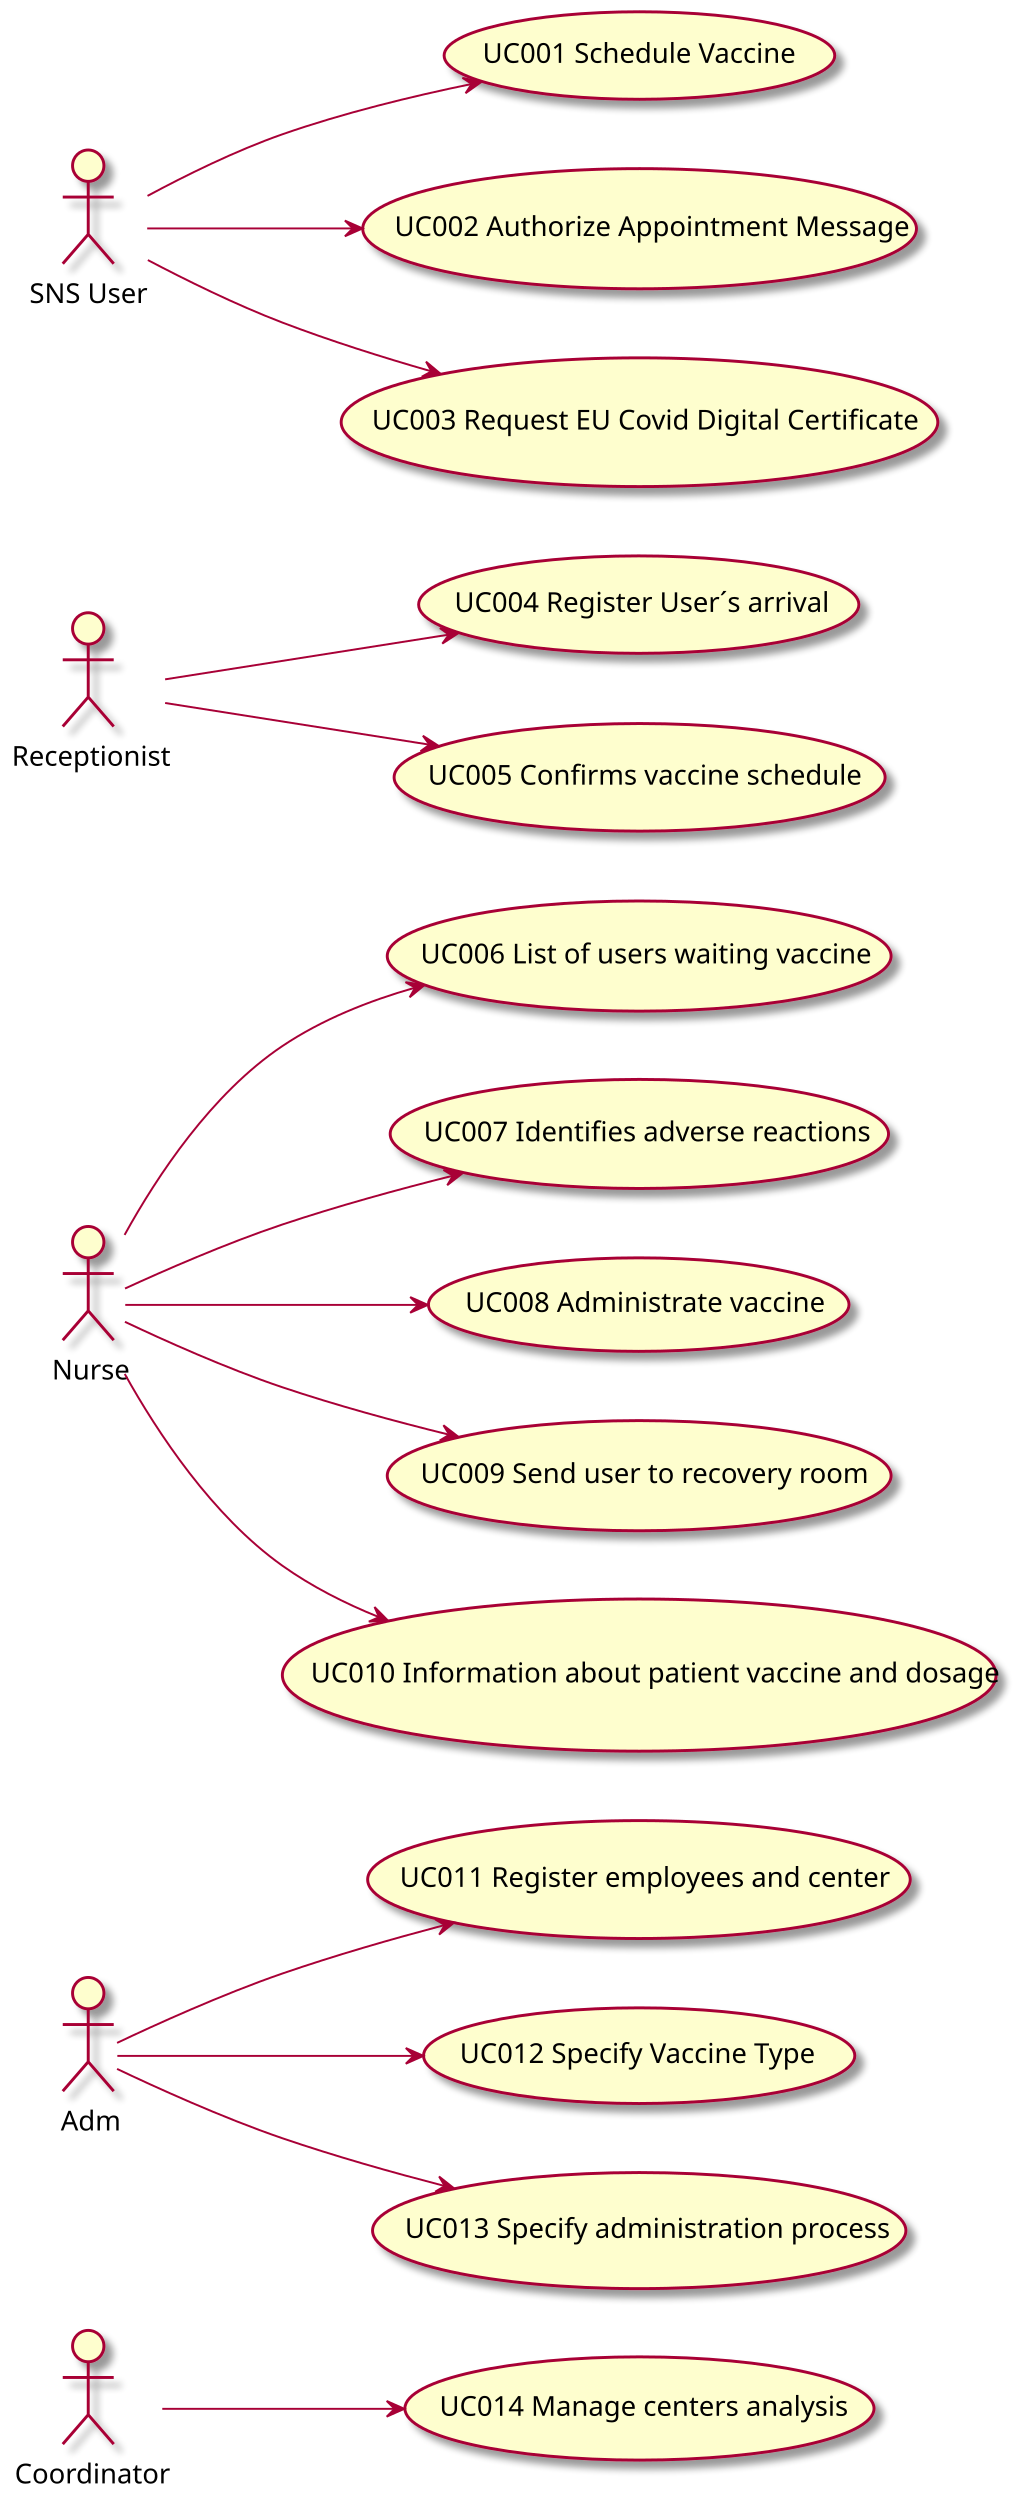
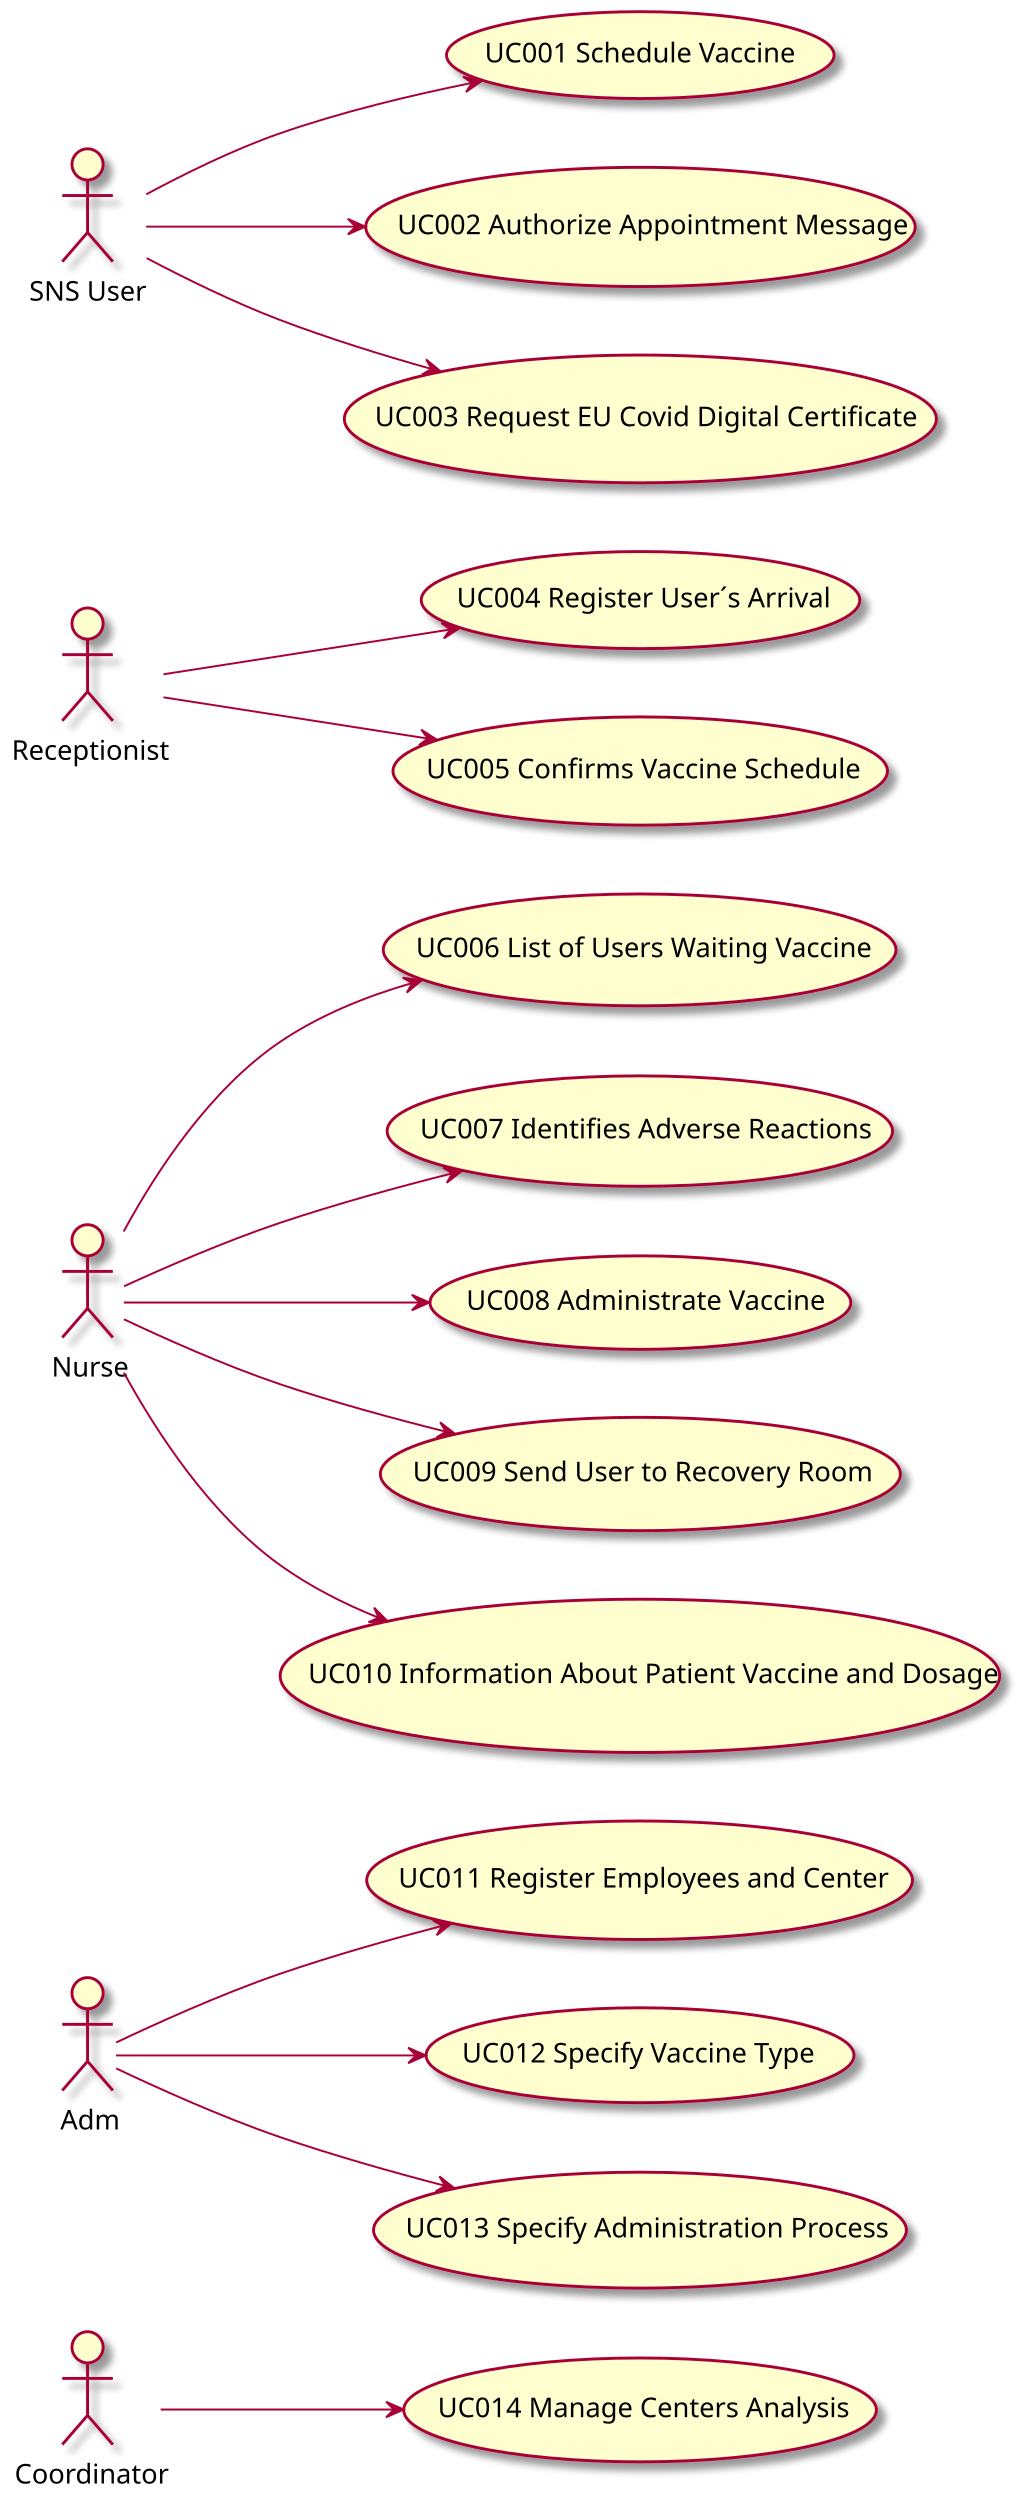
- <svg xmlns="http://www.w3.org/2000/svg" contentScriptType="application/ecmascript" contentStyleType="text/css" height="1275px" preserveAspectRatio="none" style="width:519px;height:1275px;background:#FFFFFF;" version="1.1" viewBox="0 0 519 1275" width="519px" zoomAndPan="magnify">
+ <svg xmlns="http://www.w3.org/2000/svg" contentScriptType="application/ecmascript" contentStyleType="text/css" height="1285px" preserveAspectRatio="none" style="width:525px;height:1285px;background:#FFFFFF;" version="1.1" viewBox="0 0 525 1285" width="525px" zoomAndPan="magnify">
  <defs>
-     <filter height="300%" id="f1vdcvn530vnsc" width="300%" x="-1" y="-1">
+     <filter height="300%" id="flxdcu3wtzg5w" width="300%" x="-1" y="-1">
      <feGaussianBlur result="blurOut" stdDeviation="2.0" />
      <feColorMatrix in="blurOut" result="blurOut2" type="matrix" values="0 0 0 0 0 0 0 0 0 0 0 0 0 0 0 0 0 0 .4 0" />
      <feOffset dx="4.0" dy="4.0" in="blurOut2" result="blurOut3" />
      <feBlend in="SourceGraphic" in2="blurOut3" mode="normal" />
    </filter>
  </defs>
  <g>
-     <ellipse cx="45" cy="1196.5" fill="#FEFECE" filter="url(#f1vdcvn530vnsc)" rx="8" ry="8" style="stroke:#A80036;stroke-width:1.5;" />
-     <path d="M45,1204.5 L45,1231.5 M32,1212.5 L58,1212.5 M45,1231.5 L32,1246.5 M45,1231.5 L58,1246.5 " fill="none" filter="url(#f1vdcvn530vnsc)" style="stroke:#A80036;stroke-width:1.5;" />
-     <text fill="#000000" font-family="sans-serif" font-size="14" lengthAdjust="spacing" textLength="75" x="7.5" y="1266.533">Coordinator</text>
-     <ellipse cx="326.128" cy="1228.326" fill="#FEFECE" filter="url(#f1vdcvn530vnsc)" rx="119.628" ry="26.326" style="stroke:#A80036;stroke-width:1.5;" />
-     <text fill="#000000" font-family="sans-serif" font-size="14" lengthAdjust="spacing" textLength="204" x="224.128" y="1232.054">UC014 Manage centers analysis</text>
-     <ellipse cx="45" cy="1016.5" fill="#FEFECE" filter="url(#f1vdcvn530vnsc)" rx="8" ry="8" style="stroke:#A80036;stroke-width:1.5;" />
-     <path d="M45,1024.5 L45,1051.5 M32,1032.5 L58,1032.5 M45,1051.5 L32,1066.5 M45,1051.5 L58,1066.5 " fill="none" filter="url(#f1vdcvn530vnsc)" style="stroke:#A80036;stroke-width:1.5;" />
-     <text fill="#000000" font-family="sans-serif" font-size="14" lengthAdjust="spacing" textLength="28" x="31" y="1086.533">Adm</text>
-     <ellipse cx="325.859" cy="958.572" fill="#FEFECE" filter="url(#f1vdcvn530vnsc)" rx="138.359" ry="30.072" style="stroke:#A80036;stroke-width:1.5;" />
-     <text fill="#000000" font-family="sans-serif" font-size="14" lengthAdjust="spacing" textLength="244" x="203.859" y="962.3">UC011 Register employees and center</text>
-     <ellipse cx="325.978" cy="1048.396" fill="#FEFECE" filter="url(#f1vdcvn530vnsc)" rx="109.978" ry="24.396" style="stroke:#A80036;stroke-width:1.5;" />
-     <text fill="#000000" font-family="sans-serif" font-size="14" lengthAdjust="spacing" textLength="183" x="234.478" y="1052.124">UC012 Specify Vaccine Type</text>
-     <ellipse cx="325.997" cy="1137.6" fill="#FEFECE" filter="url(#f1vdcvn530vnsc)" rx="135.997" ry="29.599" style="stroke:#A80036;stroke-width:1.5;" />
-     <text fill="#000000" font-family="sans-serif" font-size="14" lengthAdjust="spacing" textLength="239" x="206.497" y="1141.328">UC013 Specify administration process</text>
-     <ellipse cx="45" cy="633.5" fill="#FEFECE" filter="url(#f1vdcvn530vnsc)" rx="8" ry="8" style="stroke:#A80036;stroke-width:1.5;" />
-     <path d="M45,641.5 L45,668.5 M32,649.5 L58,649.5 M45,668.5 L32,683.5 M45,668.5 L58,683.5 " fill="none" filter="url(#f1vdcvn530vnsc)" style="stroke:#A80036;stroke-width:1.5;" />
-     <text fill="#000000" font-family="sans-serif" font-size="14" lengthAdjust="spacing" textLength="37" x="26.5" y="703.533">Nurse</text>
-     <ellipse cx="325.976" cy="487.595" fill="#FEFECE" filter="url(#f1vdcvn530vnsc)" rx="128.476" ry="28.095" style="stroke:#A80036;stroke-width:1.5;" />
-     <text fill="#000000" font-family="sans-serif" font-size="14" lengthAdjust="spacing" textLength="223" x="214.476" y="491.324">UC006 List of users waiting vaccine</text>
-     <ellipse cx="326.073" cy="578.315" fill="#FEFECE" filter="url(#f1vdcvn530vnsc)" rx="127.073" ry="27.815" style="stroke:#A80036;stroke-width:1.5;" />
-     <text fill="#000000" font-family="sans-serif" font-size="14" lengthAdjust="spacing" textLength="220" x="216.073" y="582.043">UC007 Identifies adverse reactions</text>
-     <ellipse cx="325.751" cy="665.35" fill="#FEFECE" filter="url(#f1vdcvn530vnsc)" rx="107.251" ry="23.85" style="stroke:#A80036;stroke-width:1.5;" />
-     <text fill="#000000" font-family="sans-serif" font-size="14" lengthAdjust="spacing" textLength="177" x="237.251" y="669.079">UC008 Administrate vaccine</text>
-     <ellipse cx="325.976" cy="752.595" fill="#FEFECE" filter="url(#f1vdcvn530vnsc)" rx="128.476" ry="28.095" style="stroke:#A80036;stroke-width:1.5;" />
-     <text fill="#000000" font-family="sans-serif" font-size="14" lengthAdjust="spacing" textLength="223" x="214.476" y="756.324">UC009 Send user to recovery room</text>
-     <ellipse cx="325.998" cy="854.3" fill="#FEFECE" filter="url(#f1vdcvn530vnsc)" rx="181.998" ry="38.8" style="stroke:#A80036;stroke-width:1.5;" />
-     <text fill="#000000" font-family="sans-serif" font-size="14" lengthAdjust="spacing" textLength="335" x="158.498" y="858.028">UC010 Information about patient vaccine and dosage</text>
-     <ellipse cx="45" cy="320.5" fill="#FEFECE" filter="url(#f1vdcvn530vnsc)" rx="8" ry="8" style="stroke:#A80036;stroke-width:1.5;" />
-     <path d="M45,328.5 L45,355.5 M32,336.5 L58,336.5 M45,355.5 L32,370.5 M45,355.5 L58,370.5 " fill="none" filter="url(#f1vdcvn530vnsc)" style="stroke:#A80036;stroke-width:1.5;" />
+     <ellipse cx="45" cy="1206.5" fill="#FEFECE" filter="url(#flxdcu3wtzg5w)" rx="8" ry="8" style="stroke:#A80036;stroke-width:1.5;" />
+     <path d="M45,1214.5 L45,1241.5 M32,1222.5 L58,1222.5 M45,1241.5 L32,1256.5 M45,1241.5 L58,1256.5 " fill="none" filter="url(#flxdcu3wtzg5w)" style="stroke:#A80036;stroke-width:1.5;" />
+     <text fill="#000000" font-family="sans-serif" font-size="14" lengthAdjust="spacing" textLength="75" x="7.5" y="1276.533">Coordinator</text>
+     <ellipse cx="328.982" cy="1238.697" fill="#FEFECE" filter="url(#flxdcu3wtzg5w)" rx="121.482" ry="26.697" style="stroke:#A80036;stroke-width:1.5;" />
+     <text fill="#000000" font-family="sans-serif" font-size="14" lengthAdjust="spacing" textLength="208" x="224.982" y="1242.425">UC014 Manage Centers Analysis</text>
+     <ellipse cx="45" cy="1024.5" fill="#FEFECE" filter="url(#flxdcu3wtzg5w)" rx="8" ry="8" style="stroke:#A80036;stroke-width:1.5;" />
+     <path d="M45,1032.5 L45,1059.5 M32,1040.5 L58,1040.5 M45,1059.5 L32,1074.5 M45,1059.5 L58,1074.5 " fill="none" filter="url(#flxdcu3wtzg5w)" style="stroke:#A80036;stroke-width:1.5;" />
+     <text fill="#000000" font-family="sans-serif" font-size="14" lengthAdjust="spacing" textLength="28" x="31" y="1094.533">Adm</text>
+     <ellipse cx="328.752" cy="966.45" fill="#FEFECE" filter="url(#flxdcu3wtzg5w)" rx="140.252" ry="30.45" style="stroke:#A80036;stroke-width:1.5;" />
+     <text fill="#000000" font-family="sans-serif" font-size="14" lengthAdjust="spacing" textLength="248" x="204.752" y="970.179">UC011 Register Employees and Center</text>
+     <ellipse cx="328.978" cy="1056.396" fill="#FEFECE" filter="url(#flxdcu3wtzg5w)" rx="109.978" ry="24.396" style="stroke:#A80036;stroke-width:1.5;" />
+     <text fill="#000000" font-family="sans-serif" font-size="14" lengthAdjust="spacing" textLength="183" x="237.478" y="1060.124">UC012 Specify Vaccine Type</text>
+     <ellipse cx="328.942" cy="1146.288" fill="#FEFECE" filter="url(#flxdcu3wtzg5w)" rx="136.941" ry="29.788" style="stroke:#A80036;stroke-width:1.5;" />
+     <text fill="#000000" font-family="sans-serif" font-size="14" lengthAdjust="spacing" textLength="241" x="208.441" y="1150.017">UC013 Specify Administration Process</text>
+     <ellipse cx="45" cy="637.5" fill="#FEFECE" filter="url(#flxdcu3wtzg5w)" rx="8" ry="8" style="stroke:#A80036;stroke-width:1.5;" />
+     <path d="M45,645.5 L45,672.5 M32,653.5 L58,653.5 M45,672.5 L32,687.5 M45,672.5 L58,687.5 " fill="none" filter="url(#flxdcu3wtzg5w)" style="stroke:#A80036;stroke-width:1.5;" />
+     <text fill="#000000" font-family="sans-serif" font-size="14" lengthAdjust="spacing" textLength="37" x="26.5" y="707.533">Nurse</text>
+     <ellipse cx="328.76" cy="488.252" fill="#FEFECE" filter="url(#flxdcu3wtzg5w)" rx="131.76" ry="28.752" style="stroke:#A80036;stroke-width:1.5;" />
+     <text fill="#000000" font-family="sans-serif" font-size="14" lengthAdjust="spacing" textLength="230" x="213.76" y="491.981">UC006 List of Users Waiting Vaccine</text>
+     <ellipse cx="328.882" cy="581.376" fill="#FEFECE" filter="url(#flxdcu3wtzg5w)" rx="129.882" ry="28.376" style="stroke:#A80036;stroke-width:1.5;" />
+     <text fill="#000000" font-family="sans-serif" font-size="14" lengthAdjust="spacing" textLength="226" x="215.882" y="585.105">UC007 Identifies Adverse Reactions</text>
+     <ellipse cx="329.159" cy="669.532" fill="#FEFECE" filter="url(#flxdcu3wtzg5w)" rx="108.159" ry="24.032" style="stroke:#A80036;stroke-width:1.5;" />
+     <text fill="#000000" font-family="sans-serif" font-size="14" lengthAdjust="spacing" textLength="179" x="239.659" y="673.26">UC008 Administrate Vaccine</text>
+     <ellipse cx="329.141" cy="757.628" fill="#FEFECE" filter="url(#flxdcu3wtzg5w)" rx="133.641" ry="29.128" style="stroke:#A80036;stroke-width:1.5;" />
+     <text fill="#000000" font-family="sans-serif" font-size="14" lengthAdjust="spacing" textLength="234" x="212.141" y="761.357">UC009 Send User to Recovery Room</text>
+     <ellipse cx="328.907" cy="861.381" fill="#FEFECE" filter="url(#flxdcu3wtzg5w)" rx="184.907" ry="39.382" style="stroke:#A80036;stroke-width:1.5;" />
+     <text fill="#000000" font-family="sans-serif" font-size="14" lengthAdjust="spacing" textLength="341" x="158.407" y="865.11">UC010 Information About Patient Vaccine and Dosage</text>
+     <ellipse cx="45" cy="320.5" fill="#FEFECE" filter="url(#flxdcu3wtzg5w)" rx="8" ry="8" style="stroke:#A80036;stroke-width:1.5;" />
+     <path d="M45,328.5 L45,355.5 M32,336.5 L58,336.5 M45,355.5 L32,370.5 M45,355.5 L58,370.5 " fill="none" filter="url(#flxdcu3wtzg5w)" style="stroke:#A80036;stroke-width:1.5;" />
    <text fill="#000000" font-family="sans-serif" font-size="14" lengthAdjust="spacing" textLength="78" x="6" y="390.533">Receptionist</text>
-     <ellipse cx="325.761" cy="308.352" fill="#FEFECE" filter="url(#f1vdcvn530vnsc)" rx="112.261" ry="24.852" style="stroke:#A80036;stroke-width:1.5;" />
-     <text fill="#000000" font-family="sans-serif" font-size="14" lengthAdjust="spacing" textLength="188" x="231.761" y="312.081">UC004 Register User´s arrival</text>
-     <ellipse cx="326.205" cy="396.441" fill="#FEFECE" filter="url(#f1vdcvn530vnsc)" rx="125.205" ry="27.441" style="stroke:#A80036;stroke-width:1.5;" />
-     <text fill="#000000" font-family="sans-serif" font-size="14" lengthAdjust="spacing" textLength="216" x="218.205" y="400.17">UC005 Confirms vaccine schedule</text>
-     <ellipse cx="45" cy="84.5" fill="#FEFECE" filter="url(#f1vdcvn530vnsc)" rx="8" ry="8" style="stroke:#A80036;stroke-width:1.5;" />
-     <path d="M45,92.5 L45,119.5 M32,100.5 L58,100.5 M45,119.5 L32,134.5 M45,119.5 L58,134.5 " fill="none" filter="url(#f1vdcvn530vnsc)" style="stroke:#A80036;stroke-width:1.5;" />
+     <ellipse cx="329.219" cy="308.444" fill="#FEFECE" filter="url(#flxdcu3wtzg5w)" rx="112.719" ry="24.944" style="stroke:#A80036;stroke-width:1.5;" />
+     <text fill="#000000" font-family="sans-serif" font-size="14" lengthAdjust="spacing" textLength="189" x="234.719" y="312.172">UC004 Register User´s Arrival</text>
+     <ellipse cx="329.073" cy="396.315" fill="#FEFECE" filter="url(#flxdcu3wtzg5w)" rx="127.073" ry="27.815" style="stroke:#A80036;stroke-width:1.5;" />
+     <text fill="#000000" font-family="sans-serif" font-size="14" lengthAdjust="spacing" textLength="220" x="219.073" y="400.043">UC005 Confirms Vaccine Schedule</text>
+     <ellipse cx="45" cy="84.5" fill="#FEFECE" filter="url(#flxdcu3wtzg5w)" rx="8" ry="8" style="stroke:#A80036;stroke-width:1.5;" />
+     <path d="M45,92.5 L45,119.5 M32,100.5 L58,100.5 M45,119.5 L32,134.5 M45,119.5 L58,134.5 " fill="none" filter="url(#flxdcu3wtzg5w)" style="stroke:#A80036;stroke-width:1.5;" />
    <text fill="#000000" font-family="sans-serif" font-size="14" lengthAdjust="spacing" textLength="60" x="15" y="154.533">SNS User</text>
-     <ellipse cx="326.113" cy="28.323" fill="#FEFECE" filter="url(#f1vdcvn530vnsc)" rx="99.613" ry="22.323" style="stroke:#A80036;stroke-width:1.5;" />
-     <text fill="#000000" font-family="sans-serif" font-size="14" lengthAdjust="spacing" textLength="160" x="246.113" y="32.051">UC001 Schedule Vaccine</text>
-     <ellipse cx="326.199" cy="116.64" fill="#FEFECE" filter="url(#f1vdcvn530vnsc)" rx="141.199" ry="30.64" style="stroke:#A80036;stroke-width:1.5;" />
-     <text fill="#000000" font-family="sans-serif" font-size="14" lengthAdjust="spacing" textLength="250" x="201.199" y="120.368">UC002 Authorize Appointment Message</text>
-     <ellipse cx="326.145" cy="215.329" fill="#FEFECE" filter="url(#f1vdcvn530vnsc)" rx="152.145" ry="32.829" style="stroke:#A80036;stroke-width:1.5;" />
-     <text fill="#000000" font-family="sans-serif" font-size="14" lengthAdjust="spacing" textLength="273" x="189.645" y="219.058">UC003 Request EU Covid Digital Certificate</text>
-     <path d="M82.76,1228.5 C113.12,1228.5 158.04,1228.5 200.98,1228.5 " fill="none" id="Coordinator-to-UC014 Manage centers analysis" style="stroke:#A80036;stroke-width:1.0;" />
-     <polygon fill="#A80036" points="206.21,1228.5,197.21,1224.5,201.21,1228.5,197.21,1232.5,206.21,1228.5" style="stroke:#A80036;stroke-width:1.0;" />
-     <path d="M59.71,1041.87 C78.43,1032.99 113.2,1017.12 144,1006.5 C170.47,997.37 199.62,988.95 226.65,981.8 " fill="none" id="Adm-to-UC011 Register employees and center" style="stroke:#A80036;stroke-width:1.0;" />
-     <polygon fill="#A80036" points="231.67,980.48,221.948,978.904,226.835,981.753,223.985,986.64,231.67,980.48" style="stroke:#A80036;stroke-width:1.0;" />
-     <path d="M59.84,1048.5 C87.53,1048.5 152.16,1048.5 210.68,1048.5 " fill="none" id="Adm-to-UC012 Specify Vaccine Type" style="stroke:#A80036;stroke-width:1.0;" />
-     <polygon fill="#A80036" points="215.96,1048.5,206.96,1044.5,210.96,1048.5,206.96,1052.5,215.96,1048.5" style="stroke:#A80036;stroke-width:1.0;" />
-     <path d="M59.7,1055.15 C78.41,1064.06 113.17,1079.96 144,1090.5 C170.46,1099.55 199.61,1107.83 226.64,1114.83 " fill="none" id="Adm-to-UC013 Specify administration process" style="stroke:#A80036;stroke-width:1.0;" />
-     <polygon fill="#A80036" points="231.66,1116.13,223.937,1110.018,226.817,1114.887,221.948,1117.767,231.66,1116.13" style="stroke:#A80036;stroke-width:1.0;" />
-     <path d="M63.54,629.8 C80.17,599.66 107.96,557.66 144,533.5 C164.11,520.02 187.9,510.49 211.5,503.75 " fill="none" id="Nurse-to-UC006 List of users waiting vaccine" style="stroke:#A80036;stroke-width:1.0;" />
-     <polygon fill="#A80036" points="216.53,502.35,206.787,500.908,211.713,503.69,208.931,508.615,216.53,502.35" style="stroke:#A80036;stroke-width:1.0;" />
-     <path d="M63.76,657.14 C83.16,648.22 115.31,634.09 144,624.5 C171.91,615.17 202.77,606.68 230.99,599.6 " fill="none" id="Nurse-to-UC007 Identifies adverse reactions" style="stroke:#A80036;stroke-width:1.0;" />
-     <polygon fill="#A80036" points="235.86,598.38,226.159,596.682,231.009,599.593,228.099,604.443,235.86,598.38" style="stroke:#A80036;stroke-width:1.0;" />
-     <path d="M63.88,665.5 C93.88,665.5 156.64,665.5 213.11,665.5 " fill="none" id="Nurse-to-UC008 Administrate vaccine" style="stroke:#A80036;stroke-width:1.0;" />
-     <polygon fill="#A80036" points="218.2,665.5,209.2,661.5,213.2,665.5,209.2,669.5,218.2,665.5" style="stroke:#A80036;stroke-width:1.0;" />
-     <path d="M63.72,674.13 C83.1,683.31 115.22,697.83 144,707.5 C171.16,716.63 201.17,724.83 228.82,731.64 " fill="none" id="Nurse-to-UC009 Send user to recovery room" style="stroke:#A80036;stroke-width:1.0;" />
-     <polygon fill="#A80036" points="233.95,732.9,226.155,726.88,229.093,731.714,224.258,734.652,233.95,732.9" style="stroke:#A80036;stroke-width:1.0;" />
-     <path d="M63.62,700.71 C80.4,730.81 108.35,773.16 144,798.5 C158.83,809.04 175.69,817.64 193.03,824.64 " fill="none" id="Nurse-to-UC010 Information about patient vaccine and dosage" style="stroke:#A80036;stroke-width:1.0;" />
-     <polygon fill="#A80036" points="197.93,826.58,191.014,819.567,193.276,824.753,188.091,827.014,197.93,826.58" style="stroke:#A80036;stroke-width:1.0;" />
-     <path d="M84.21,346.47 C121.29,340.63 179.09,331.51 228.76,323.68 " fill="none" id="Receptionist-to-UC004 Register User´s arrival" style="stroke:#A80036;stroke-width:1.0;" />
-     <polygon fill="#A80036" points="233.85,322.87,224.333,320.337,228.912,323.657,225.592,328.237,233.85,322.87" style="stroke:#A80036;stroke-width:1.0;" />
-     <path d="M84.21,358.53 C118.84,363.99 171.54,372.3 218.82,379.75 " fill="none" id="Receptionist-to-UC005 Confirms vaccine schedule" style="stroke:#A80036;stroke-width:1.0;" />
-     <polygon fill="#A80036" points="223.96,380.57,215.685,375.23,219.02,379.799,214.451,383.134,223.96,380.57" style="stroke:#A80036;stroke-width:1.0;" />
-     <path d="M75.23,99.9 C94.31,89.64 120.04,76.88 144,68.5 C174.85,57.71 209.71,49.18 240.55,42.83 " fill="none" id="User-to-UC001 Schedule Vaccine" style="stroke:#A80036;stroke-width:1.0;" />
-     <polygon fill="#A80036" points="245.46,41.82,235.842,39.7,240.561,42.82,237.442,47.539,245.46,41.82" style="stroke:#A80036;stroke-width:1.0;" />
-     <path d="M75.07,116.5 C100.58,116.5 139.73,116.5 179.53,116.5 " fill="none" id="User-to-UC002 Authorize Appointment Message" style="stroke:#A80036;stroke-width:1.0;" />
-     <polygon fill="#A80036" points="184.9,116.5,175.9,112.5,179.9,116.5,175.9,120.5,184.9,116.5" style="stroke:#A80036;stroke-width:1.0;" />
-     <path d="M75.4,132.64 C94.55,142.71 120.29,155.44 144,164.5 C168.16,173.73 194.7,182.14 219.83,189.34 " fill="none" id="User-to-UC003 Request EU Covid Digital Certificate" style="stroke:#A80036;stroke-width:1.0;" />
-     <polygon fill="#A80036" points="224.84,190.76,217.28,184.447,220.031,189.39,215.089,192.141,224.84,190.76" style="stroke:#A80036;stroke-width:1.0;" />
+     <ellipse cx="329.113" cy="28.323" fill="#FEFECE" filter="url(#flxdcu3wtzg5w)" rx="99.613" ry="22.323" style="stroke:#A80036;stroke-width:1.5;" />
+     <text fill="#000000" font-family="sans-serif" font-size="14" lengthAdjust="spacing" textLength="160" x="249.113" y="32.051">UC001 Schedule Vaccine</text>
+     <ellipse cx="329.199" cy="116.64" fill="#FEFECE" filter="url(#flxdcu3wtzg5w)" rx="141.199" ry="30.64" style="stroke:#A80036;stroke-width:1.5;" />
+     <text fill="#000000" font-family="sans-serif" font-size="14" lengthAdjust="spacing" textLength="250" x="204.199" y="120.368">UC002 Authorize Appointment Message</text>
+     <ellipse cx="329.145" cy="215.329" fill="#FEFECE" filter="url(#flxdcu3wtzg5w)" rx="152.145" ry="32.829" style="stroke:#A80036;stroke-width:1.5;" />
+     <text fill="#000000" font-family="sans-serif" font-size="14" lengthAdjust="spacing" textLength="273" x="192.645" y="219.058">UC003 Request EU Covid Digital Certificate</text>
+     <path d="M82.58,1238.5 C113.21,1238.5 158.81,1238.5 202.42,1238.5 " fill="none" id="Coordinator-to-UC014 Manage Centers Analysis" style="stroke:#A80036;stroke-width:1.0;" />
+     <polygon fill="#A80036" points="207.46,1238.5,198.46,1234.5,202.46,1238.5,198.46,1242.5,207.46,1238.5" style="stroke:#A80036;stroke-width:1.0;" />
+     <path d="M59.7,1049.85 C78.42,1040.95 113.18,1025.06 144,1014.5 C170.61,1005.38 199.89,997.02 227.11,989.92 " fill="none" id="Adm-to-UC011 Register Employees and Center" style="stroke:#A80036;stroke-width:1.0;" />
+     <polygon fill="#A80036" points="232.17,988.6,222.452,986.997,227.331,989.86,224.468,994.739,232.17,988.6" style="stroke:#A80036;stroke-width:1.0;" />
+     <path d="M59.6,1056.5 C87.59,1056.5 154,1056.5 213.76,1056.5 " fill="none" id="Adm-to-UC012 Specify Vaccine Type" style="stroke:#A80036;stroke-width:1.0;" />
+     <polygon fill="#A80036" points="218.79,1056.5,209.79,1052.5,213.79,1056.5,209.79,1060.5,218.79,1056.5" style="stroke:#A80036;stroke-width:1.0;" />
+     <path d="M59.7,1063.15 C78.42,1072.05 113.18,1087.94 144,1098.5 C171.05,1107.77 200.86,1116.26 228.46,1123.44 " fill="none" id="Adm-to-UC013 Specify Administration Process" style="stroke:#A80036;stroke-width:1.0;" />
+     <polygon fill="#A80036" points="233.59,1124.76,225.871,1118.643,228.748,1123.514,223.877,1126.39,233.59,1124.76" style="stroke:#A80036;stroke-width:1.0;" />
+     <path d="M63.58,632.97 C80.15,602.4 107.83,559.96 144,535.5 C164.14,521.88 187.95,512.2 211.64,505.33 " fill="none" id="Nurse-to-UC006 List of Users Waiting Vaccine" style="stroke:#A80036;stroke-width:1.0;" />
+     <polygon fill="#A80036" points="216.69,503.91,206.942,502.502,211.878,505.267,209.113,510.202,216.69,503.91" style="stroke:#A80036;stroke-width:1.0;" />
+     <path d="M63.76,661.14 C83.17,652.23 115.32,638.11 144,628.5 C172.37,619 203.75,610.33 232.44,603.09 " fill="none" id="Nurse-to-UC007 Identifies Adverse Reactions" style="stroke:#A80036;stroke-width:1.0;" />
+     <polygon fill="#A80036" points="237.39,601.85,227.683,600.186,232.543,603.08,229.65,607.94,237.39,601.85" style="stroke:#A80036;stroke-width:1.0;" />
+     <path d="M63.64,669.5 C93.9,669.5 157.99,669.5 215.49,669.5 " fill="none" id="Nurse-to-UC008 Administrate Vaccine" style="stroke:#A80036;stroke-width:1.0;" />
+     <polygon fill="#A80036" points="220.68,669.5,211.68,665.5,215.68,669.5,211.68,673.5,220.68,669.5" style="stroke:#A80036;stroke-width:1.0;" />
+     <path d="M63.73,678.12 C83.1,687.3 115.23,701.81 144,711.5 C171.17,720.65 201.15,728.9 228.88,735.8 " fill="none" id="Nurse-to-UC009 Send User to Recovery Room" style="stroke:#A80036;stroke-width:1.0;" />
+     <polygon fill="#A80036" points="234.03,737.08,226.235,731.06,229.173,735.894,224.338,738.832,234.03,737.08" style="stroke:#A80036;stroke-width:1.0;" />
+     <path d="M63.66,705.54 C80.37,736.08 108.21,778.86 144,804.5 C159.16,815.36 176.44,824.19 194.21,831.37 " fill="none" id="Nurse-to-UC010 Information About Patient Vaccine and Dosage" style="stroke:#A80036;stroke-width:1.0;" />
+     <polygon fill="#A80036" points="199.23,833.35,192.315,826.337,194.576,831.523,189.391,833.784,199.23,833.35" style="stroke:#A80036;stroke-width:1.0;" />
+     <path d="M84.03,346.57 C121.6,340.7 180.62,331.49 231.2,323.6 " fill="none" id="Receptionist-to-UC004 Register User´s Arrival" style="stroke:#A80036;stroke-width:1.0;" />
+     <polygon fill="#A80036" points="236.38,322.79,226.87,320.23,231.44,323.563,228.107,328.134,236.38,322.79" style="stroke:#A80036;stroke-width:1.0;" />
+     <path d="M84.03,358.43 C118.77,363.85 171.85,372.14 219.64,379.59 " fill="none" id="Receptionist-to-UC005 Confirms Vaccine Schedule" style="stroke:#A80036;stroke-width:1.0;" />
+     <polygon fill="#A80036" points="224.84,380.4,216.565,375.06,219.9,379.629,215.331,382.964,224.84,380.4" style="stroke:#A80036;stroke-width:1.0;" />
+     <path d="M75.22,99.87 C94.3,89.6 120.02,76.84 144,68.5 C175.51,57.54 211.13,48.96 242.58,42.61 " fill="none" id="User-to-UC001 Schedule Vaccine" style="stroke:#A80036;stroke-width:1.0;" />
+     <polygon fill="#A80036" points="247.59,41.61,237.984,39.437,242.685,42.582,239.54,47.284,247.59,41.61" style="stroke:#A80036;stroke-width:1.0;" />
+     <path d="M75.12,116.5 C101.28,116.5 141.8,116.5 182.79,116.5 " fill="none" id="User-to-UC002 Authorize Appointment Message" style="stroke:#A80036;stroke-width:1.0;" />
+     <polygon fill="#A80036" points="187.79,116.5,178.79,112.5,182.79,116.5,178.79,120.5,187.79,116.5" style="stroke:#A80036;stroke-width:1.0;" />
+     <path d="M75.39,132.67 C94.53,142.76 120.27,155.49 144,164.5 C168.69,173.88 195.84,182.36 221.53,189.59 " fill="none" id="User-to-UC003 Request EU Covid Digital Certificate" style="stroke:#A80036;stroke-width:1.0;" />
+     <polygon fill="#A80036" points="226.64,191.02,219.046,184.749,221.824,189.677,216.896,192.455,226.64,191.02" style="stroke:#A80036;stroke-width:1.0;" />
  </g>
</svg>
